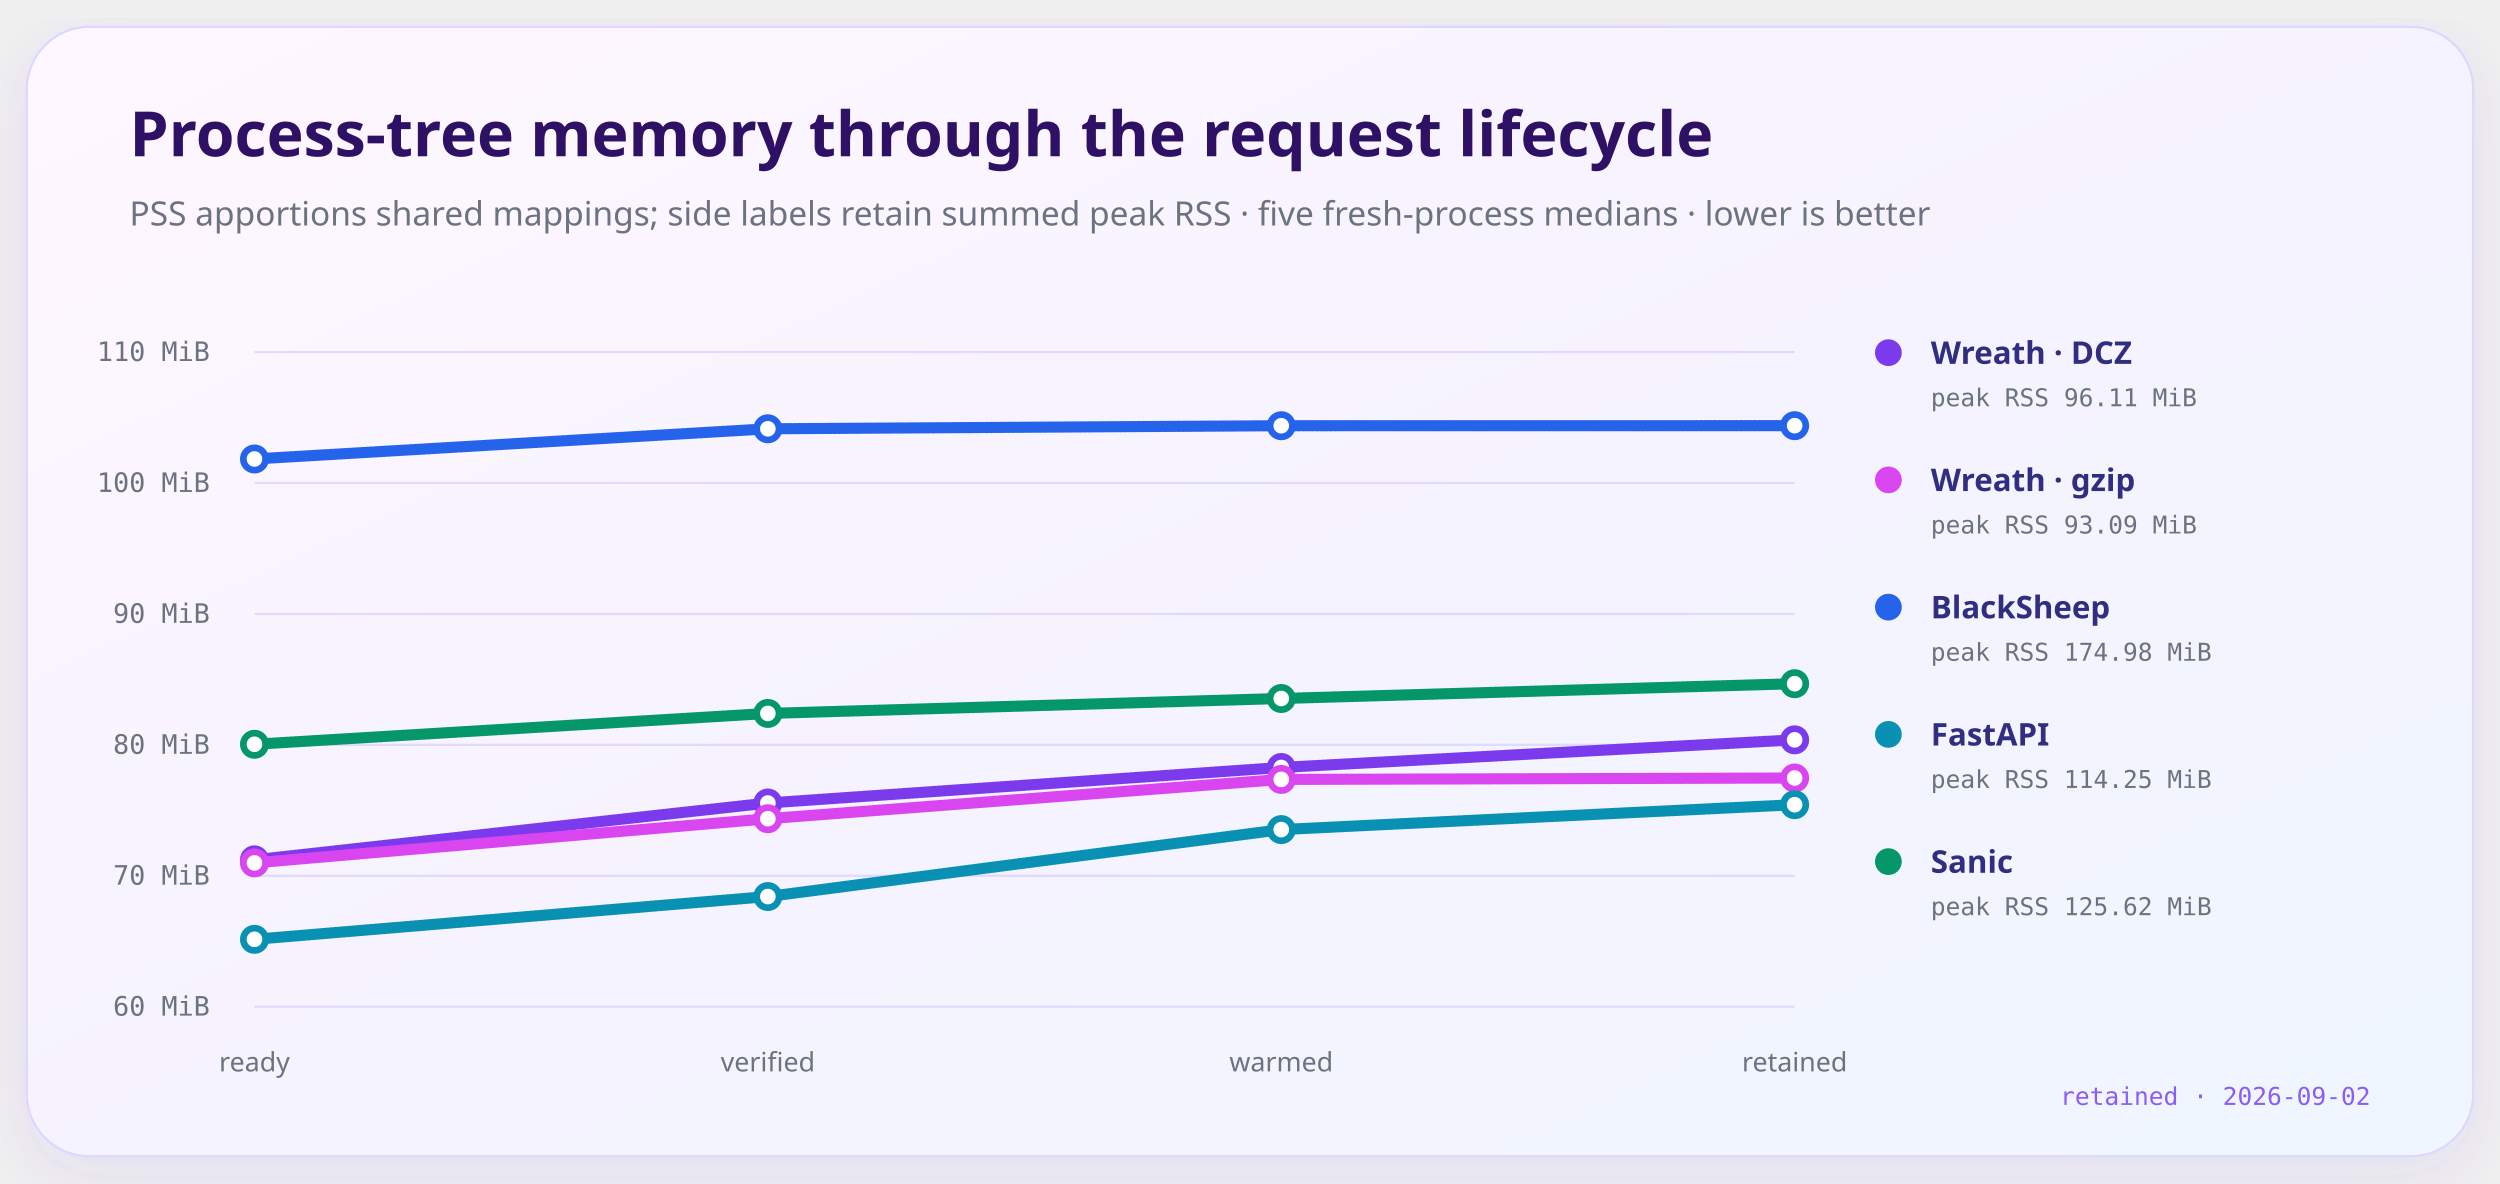
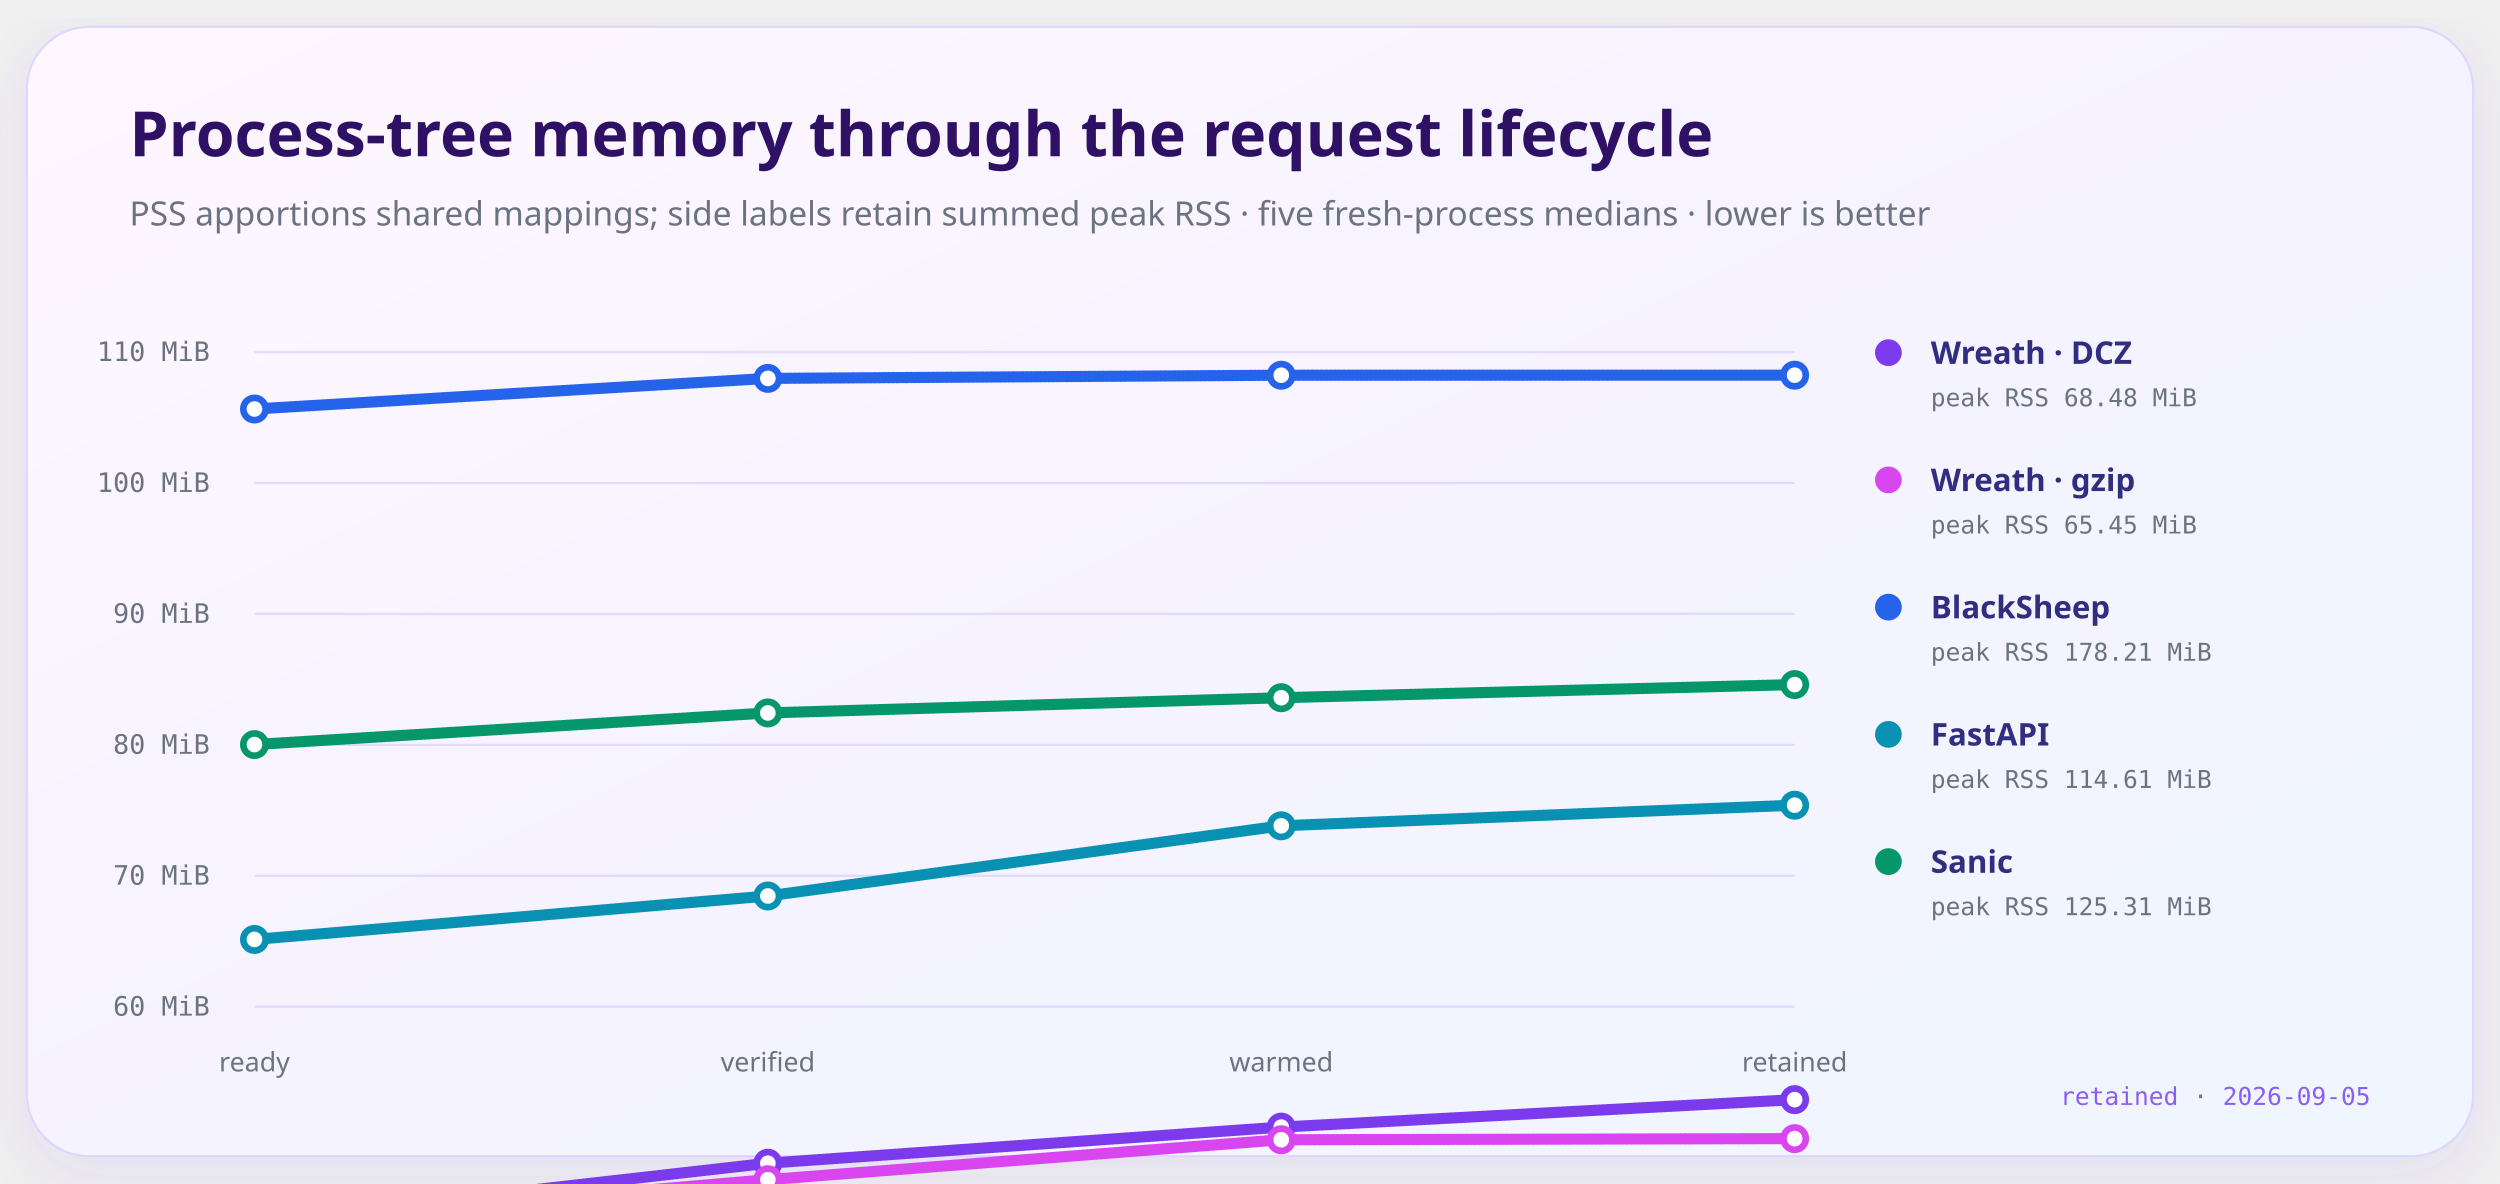
- <svg xmlns="http://www.w3.org/2000/svg" width="1120" height="530" viewBox="0 0 1120 530" role="img" aria-labelledby="title desc" data-source-sha256="2320a2ec0c221f476319145b88cc9d92f581a1dd326783942b7b7935a0b630b2" data-generator="animejs-4.5.0">
+ <svg xmlns="http://www.w3.org/2000/svg" width="1120" height="530" viewBox="0 0 1120 530" role="img" aria-labelledby="title desc" data-source-sha256="1b40829249de166408f8434eb0bd54f6dab741b8deecdc67a34fc75447628c96" data-generator="animejs-4.5.0">
  <defs>
    <linearGradient id="paper" x1="0" y1="0" x2="1" y2="1">
      <stop offset="0" stop-color="#fff7ff" />
      <stop offset="0.52" stop-color="#f5f3ff" />
      <stop offset="1" stop-color="#eff6ff" />
    </linearGradient>
    <filter id="shadow" x="-10%" y="-20%" width="120%" height="150%">
      <feDropShadow dx="0" dy="8" stdDeviation="12" flood-color="#6d28d9" flood-opacity=".10" />
    </filter>
  </defs>
  <rect x="12" y="12" width="1096" height="506" rx="28" fill="url(#paper)" stroke="#ddd6fe" filter="url(#shadow)" />
  <text x="58" y="70" fill="#2e1065" font-family="ui-sans-serif, system-ui, sans-serif" font-size="28" font-weight="750">Process-tree memory through the request lifecycle</text>
  <text x="58" y="101" fill="#6b7280" font-family="ui-sans-serif, system-ui, sans-serif" font-size="15">PSS apportions shared mappings; side labels retain summed peak RSS · five fresh-process medians · lower is better</text>
  <line x1="114" y1="451" x2="804" y2="451" stroke="#c4b5fd" stroke-opacity=".42" />
  <text x="94" y="455" text-anchor="end" fill="#6b7280" font-family="ui-monospace, monospace" font-size="12">60 MiB</text>
  <line x1="114" y1="392.346" x2="804" y2="392.346" stroke="#c4b5fd" stroke-opacity=".42" />
  <text x="94" y="396.346" text-anchor="end" fill="#6b7280" font-family="ui-monospace, monospace" font-size="12">70 MiB</text>
  <line x1="114" y1="333.692" x2="804" y2="333.692" stroke="#c4b5fd" stroke-opacity=".42" />
  <text x="94" y="337.692" text-anchor="end" fill="#6b7280" font-family="ui-monospace, monospace" font-size="12">80 MiB</text>
  <line x1="114" y1="275.038" x2="804" y2="275.038" stroke="#c4b5fd" stroke-opacity=".42" />
  <text x="94" y="279.038" text-anchor="end" fill="#6b7280" font-family="ui-monospace, monospace" font-size="12">90 MiB</text>
  <line x1="114" y1="216.385" x2="804" y2="216.385" stroke="#c4b5fd" stroke-opacity=".42" />
  <text x="94" y="220.385" text-anchor="end" fill="#6b7280" font-family="ui-monospace, monospace" font-size="12">100 MiB</text>
  <line x1="114" y1="157.731" x2="804" y2="157.731" stroke="#c4b5fd" stroke-opacity=".42" />
  <text x="94" y="161.731" text-anchor="end" fill="#6b7280" font-family="ui-monospace, monospace" font-size="12">110 MiB</text>
  <text x="114" y="480" text-anchor="middle" fill="#6b7280" font-family="ui-sans-serif, system-ui, sans-serif" font-size="12">ready</text>
  <text x="344" y="480" text-anchor="middle" fill="#6b7280" font-family="ui-sans-serif, system-ui, sans-serif" font-size="12">verified</text>
  <text x="574" y="480" text-anchor="middle" fill="#6b7280" font-family="ui-sans-serif, system-ui, sans-serif" font-size="12">warmed</text>
  <text x="804" y="480" text-anchor="middle" fill="#6b7280" font-family="ui-sans-serif, system-ui, sans-serif" font-size="12">retained</text>
-   <path d="M114 385.215 L344 359.749 L574 343.831 L804 331.453" pathLength="1" fill="none" stroke="#7c3aed" stroke-width="5" stroke-linecap="round" stroke-linejoin="round" stroke-dasharray="1" stroke-dashoffset="0" data-stack="wreath-optimal" data-pss-mib="71.216,75.558,78.271,80.382" data-peak-rss-mib="96.105">
+   <path d="M114 547.229 L344 521.121 L574 504.946 L804 492.642" pathLength="1" fill="none" stroke="#7c3aed" stroke-width="5" stroke-linecap="round" stroke-linejoin="round" stroke-dasharray="1" stroke-dashoffset="0" data-stack="wreath-optimal" data-pss-mib="43.594,48.045,50.803,52.900" data-peak-rss-mib="68.484">
    <animate attributeName="stroke-dashoffset" values="1;0.772;0.586;0.436;0.316;0.223;0.153;0.1;0.063;0.037;0.02;0.01;0.004;0.001;0;0;0" keyTimes="0;.062;.125;.188;.25;.312;.375;.438;.5;.562;.625;.688;.75;.812;.875;.938;1" dur="1.2s" fill="freeze" />
  </path>
-   <circle cx="114" cy="385.215" r="5" fill="#fff" stroke="#7c3aed" stroke-width="3">
+   <circle cx="114" cy="547.229" r="5" fill="#fff" stroke="#7c3aed" stroke-width="3">
    <animate attributeName="opacity" values="0;0;1;1" keyTimes="0;.35;.75;1" dur="1.1s" fill="freeze" />
  </circle>
-   <circle cx="344" cy="359.749" r="5" fill="#fff" stroke="#7c3aed" stroke-width="3">
+   <circle cx="344" cy="521.121" r="5" fill="#fff" stroke="#7c3aed" stroke-width="3">
    <animate attributeName="opacity" values="0;0;1;1" keyTimes="0;.35;.75;1" dur="1.1s" fill="freeze" />
  </circle>
-   <circle cx="574" cy="343.831" r="5" fill="#fff" stroke="#7c3aed" stroke-width="3">
+   <circle cx="574" cy="504.946" r="5" fill="#fff" stroke="#7c3aed" stroke-width="3">
    <animate attributeName="opacity" values="0;0;1;1" keyTimes="0;.35;.75;1" dur="1.1s" fill="freeze" />
  </circle>
-   <circle cx="804" cy="331.453" r="5" fill="#fff" stroke="#7c3aed" stroke-width="3">
+   <circle cx="804" cy="492.642" r="5" fill="#fff" stroke="#7c3aed" stroke-width="3">
    <animate attributeName="opacity" values="0;0;1;1" keyTimes="0;.35;.75;1" dur="1.1s" fill="freeze" />
  </circle>
  <circle cx="846" cy="158" r="6" fill="#7c3aed" />
  <text x="865" y="163" fill="#312e81" font-family="ui-sans-serif, system-ui, sans-serif" font-size="14" font-weight="650">Wreath · DCZ</text>
-   <text x="865" y="182" fill="#6b7280" font-family="ui-monospace, monospace" font-size="11">peak RSS 96.11 MiB</text>
-   <path d="M114 386.578 L344 366.788 L574 349.181 L804 348.551" pathLength="1" fill="none" stroke="#d946ef" stroke-width="5" stroke-linecap="round" stroke-linejoin="round" stroke-dasharray="1" stroke-dashoffset="0" data-stack="wreath" data-pss-mib="70.983,74.357,77.359,77.467" data-peak-rss-mib="93.090">
+   <text x="865" y="182" fill="#6b7280" font-family="ui-monospace, monospace" font-size="11">peak RSS 68.48 MiB</text>
+   <path d="M114 548.128 L344 528.504 L574 510.61 L804 510.106" pathLength="1" fill="none" stroke="#d946ef" stroke-width="5" stroke-linecap="round" stroke-linejoin="round" stroke-dasharray="1" stroke-dashoffset="0" data-stack="wreath" data-pss-mib="43.440,46.786,49.837,49.923" data-peak-rss-mib="65.445">
    <animate attributeName="stroke-dashoffset" values="1;0.75;0.55;0.393;0.272;0.182;0.116;0.07;0.039;0.02;0.009;0.003;0.001;0;0;0;0" keyTimes="0;.062;.125;.188;.25;.312;.375;.438;.5;.562;.625;.688;.75;.812;.875;.938;1" dur="1.3s" fill="freeze" />
  </path>
-   <circle cx="114" cy="386.578" r="5" fill="#fff" stroke="#d946ef" stroke-width="3">
+   <circle cx="114" cy="548.128" r="5" fill="#fff" stroke="#d946ef" stroke-width="3">
    <animate attributeName="opacity" values="0;0;1;1" keyTimes="0;.35;.75;1" dur="1.21s" fill="freeze" />
  </circle>
-   <circle cx="344" cy="366.788" r="5" fill="#fff" stroke="#d946ef" stroke-width="3">
+   <circle cx="344" cy="528.504" r="5" fill="#fff" stroke="#d946ef" stroke-width="3">
    <animate attributeName="opacity" values="0;0;1;1" keyTimes="0;.35;.75;1" dur="1.21s" fill="freeze" />
  </circle>
-   <circle cx="574" cy="349.181" r="5" fill="#fff" stroke="#d946ef" stroke-width="3">
+   <circle cx="574" cy="510.61" r="5" fill="#fff" stroke="#d946ef" stroke-width="3">
    <animate attributeName="opacity" values="0;0;1;1" keyTimes="0;.35;.75;1" dur="1.21s" fill="freeze" />
  </circle>
-   <circle cx="804" cy="348.551" r="5" fill="#fff" stroke="#d946ef" stroke-width="3">
+   <circle cx="804" cy="510.106" r="5" fill="#fff" stroke="#d946ef" stroke-width="3">
    <animate attributeName="opacity" values="0;0;1;1" keyTimes="0;.35;.75;1" dur="1.21s" fill="freeze" />
  </circle>
  <circle cx="846" cy="215" r="6" fill="#d946ef" />
  <text x="865" y="220" fill="#312e81" font-family="ui-sans-serif, system-ui, sans-serif" font-size="14" font-weight="650">Wreath · gzip</text>
-   <text x="865" y="239" fill="#6b7280" font-family="ui-monospace, monospace" font-size="11">peak RSS 93.09 MiB</text>
-   <path d="M114 205.622 L344 192.098 L574 190.724 L804 190.701" pathLength="1" fill="none" stroke="#2563eb" stroke-width="5" stroke-linecap="round" stroke-linejoin="round" stroke-dasharray="1" stroke-dashoffset="0" data-stack="blacksheep" data-pss-mib="101.835,104.141,104.375,104.379" data-peak-rss-mib="174.980">
+   <text x="865" y="239" fill="#6b7280" font-family="ui-monospace, monospace" font-size="11">peak RSS 65.45 MiB</text>
+   <path d="M114 183.237 L344 169.519 L574 168.098 L804 168.075" pathLength="1" fill="none" stroke="#2563eb" stroke-width="5" stroke-linecap="round" stroke-linejoin="round" stroke-dasharray="1" stroke-dashoffset="0" data-stack="blacksheep" data-pss-mib="105.651,107.990,108.232,108.236" data-peak-rss-mib="178.211">
    <animate attributeName="stroke-dashoffset" values="1;0.728;0.516;0.354;0.233;0.147;0.087;0.047;0.023;0.01;0.003;0.001;0;0;0;0;0" keyTimes="0;.062;.125;.188;.25;.312;.375;.438;.5;.562;.625;.688;.75;.812;.875;.938;1" dur="1.4s" fill="freeze" />
  </path>
-   <circle cx="114" cy="205.622" r="5" fill="#fff" stroke="#2563eb" stroke-width="3">
+   <circle cx="114" cy="183.237" r="5" fill="#fff" stroke="#2563eb" stroke-width="3">
    <animate attributeName="opacity" values="0;0;1;1" keyTimes="0;.35;.75;1" dur="1.32s" fill="freeze" />
  </circle>
-   <circle cx="344" cy="192.098" r="5" fill="#fff" stroke="#2563eb" stroke-width="3">
+   <circle cx="344" cy="169.519" r="5" fill="#fff" stroke="#2563eb" stroke-width="3">
    <animate attributeName="opacity" values="0;0;1;1" keyTimes="0;.35;.75;1" dur="1.32s" fill="freeze" />
  </circle>
-   <circle cx="574" cy="190.724" r="5" fill="#fff" stroke="#2563eb" stroke-width="3">
+   <circle cx="574" cy="168.098" r="5" fill="#fff" stroke="#2563eb" stroke-width="3">
    <animate attributeName="opacity" values="0;0;1;1" keyTimes="0;.35;.75;1" dur="1.32s" fill="freeze" />
  </circle>
-   <circle cx="804" cy="190.701" r="5" fill="#fff" stroke="#2563eb" stroke-width="3">
+   <circle cx="804" cy="168.075" r="5" fill="#fff" stroke="#2563eb" stroke-width="3">
    <animate attributeName="opacity" values="0;0;1;1" keyTimes="0;.35;.75;1" dur="1.32s" fill="freeze" />
  </circle>
  <circle cx="846" cy="272" r="6" fill="#2563eb" />
  <text x="865" y="277" fill="#312e81" font-family="ui-sans-serif, system-ui, sans-serif" font-size="14" font-weight="650">BlackSheep</text>
-   <text x="865" y="296" fill="#6b7280" font-family="ui-monospace, monospace" font-size="11">peak RSS 174.98 MiB</text>
-   <path d="M114 420.82 L344 401.654 L574 371.657 L804 360.505" pathLength="1" fill="none" stroke="#0891b2" stroke-width="5" stroke-linecap="round" stroke-linejoin="round" stroke-dasharray="1" stroke-dashoffset="0" data-stack="fastapi" data-pss-mib="65.146,68.413,73.527,75.429" data-peak-rss-mib="114.250">
+   <text x="865" y="296" fill="#6b7280" font-family="ui-monospace, monospace" font-size="11">peak RSS 178.21 MiB</text>
+   <path d="M114 420.871 L344 401.402 L574 369.967 L804 360.717" pathLength="1" fill="none" stroke="#0891b2" stroke-width="5" stroke-linecap="round" stroke-linejoin="round" stroke-dasharray="1" stroke-dashoffset="0" data-stack="fastapi" data-pss-mib="65.137,68.456,73.815,75.393" data-peak-rss-mib="114.613">
    <animate attributeName="stroke-dashoffset" values="1;0.707;0.483;0.317;0.199;0.117;0.063;0.031;0.013;0.004;0.001;0;0;0;0;0;0" keyTimes="0;.062;.125;.188;.25;.312;.375;.438;.5;.562;.625;.688;.75;.812;.875;.938;1" dur="1.5s" fill="freeze" />
  </path>
-   <circle cx="114" cy="420.82" r="5" fill="#fff" stroke="#0891b2" stroke-width="3">
+   <circle cx="114" cy="420.871" r="5" fill="#fff" stroke="#0891b2" stroke-width="3">
    <animate attributeName="opacity" values="0;0;1;1" keyTimes="0;.35;.75;1" dur="1.43s" fill="freeze" />
  </circle>
-   <circle cx="344" cy="401.654" r="5" fill="#fff" stroke="#0891b2" stroke-width="3">
+   <circle cx="344" cy="401.402" r="5" fill="#fff" stroke="#0891b2" stroke-width="3">
    <animate attributeName="opacity" values="0;0;1;1" keyTimes="0;.35;.75;1" dur="1.43s" fill="freeze" />
  </circle>
-   <circle cx="574" cy="371.657" r="5" fill="#fff" stroke="#0891b2" stroke-width="3">
+   <circle cx="574" cy="369.967" r="5" fill="#fff" stroke="#0891b2" stroke-width="3">
    <animate attributeName="opacity" values="0;0;1;1" keyTimes="0;.35;.75;1" dur="1.43s" fill="freeze" />
  </circle>
-   <circle cx="804" cy="360.505" r="5" fill="#fff" stroke="#0891b2" stroke-width="3">
+   <circle cx="804" cy="360.717" r="5" fill="#fff" stroke="#0891b2" stroke-width="3">
    <animate attributeName="opacity" values="0;0;1;1" keyTimes="0;.35;.75;1" dur="1.43s" fill="freeze" />
  </circle>
  <circle cx="846" cy="329" r="6" fill="#0891b2" />
  <text x="865" y="334" fill="#312e81" font-family="ui-sans-serif, system-ui, sans-serif" font-size="14" font-weight="650">FastAPI</text>
-   <text x="865" y="353" fill="#6b7280" font-family="ui-monospace, monospace" font-size="11">peak RSS 114.25 MiB</text>
-   <path d="M114 333.44 L344 319.619 L574 312.929 L804 306.301" pathLength="1" fill="none" stroke="#059669" stroke-width="5" stroke-linecap="round" stroke-linejoin="round" stroke-dasharray="1" stroke-dashoffset="0" data-stack="sanic" data-pss-mib="80.043,82.399,83.540,84.670" data-peak-rss-mib="125.617">
+   <text x="865" y="353" fill="#6b7280" font-family="ui-monospace, monospace" font-size="11">peak RSS 114.61 MiB</text>
+   <path d="M114 333.566 L344 319.395 L574 312.579 L804 306.691" pathLength="1" fill="none" stroke="#059669" stroke-width="5" stroke-linecap="round" stroke-linejoin="round" stroke-dasharray="1" stroke-dashoffset="0" data-stack="sanic" data-pss-mib="80.021,82.438,83.600,84.604" data-peak-rss-mib="125.313">
    <animate attributeName="stroke-dashoffset" values="1;0.686;0.452;0.284;0.168;0.092;0.045;0.019;0.006;0.001;0;0;0;0;0;0;0" keyTimes="0;.062;.125;.188;.25;.312;.375;.438;.5;.562;.625;.688;.75;.812;.875;.938;1" dur="1.6s" fill="freeze" />
  </path>
-   <circle cx="114" cy="333.44" r="5" fill="#fff" stroke="#059669" stroke-width="3">
+   <circle cx="114" cy="333.566" r="5" fill="#fff" stroke="#059669" stroke-width="3">
    <animate attributeName="opacity" values="0;0;1;1" keyTimes="0;.35;.75;1" dur="1.54s" fill="freeze" />
  </circle>
-   <circle cx="344" cy="319.619" r="5" fill="#fff" stroke="#059669" stroke-width="3">
+   <circle cx="344" cy="319.395" r="5" fill="#fff" stroke="#059669" stroke-width="3">
    <animate attributeName="opacity" values="0;0;1;1" keyTimes="0;.35;.75;1" dur="1.54s" fill="freeze" />
  </circle>
-   <circle cx="574" cy="312.929" r="5" fill="#fff" stroke="#059669" stroke-width="3">
+   <circle cx="574" cy="312.579" r="5" fill="#fff" stroke="#059669" stroke-width="3">
    <animate attributeName="opacity" values="0;0;1;1" keyTimes="0;.35;.75;1" dur="1.54s" fill="freeze" />
  </circle>
-   <circle cx="804" cy="306.301" r="5" fill="#fff" stroke="#059669" stroke-width="3">
+   <circle cx="804" cy="306.691" r="5" fill="#fff" stroke="#059669" stroke-width="3">
    <animate attributeName="opacity" values="0;0;1;1" keyTimes="0;.35;.75;1" dur="1.54s" fill="freeze" />
  </circle>
  <circle cx="846" cy="386" r="6" fill="#059669" />
  <text x="865" y="391" fill="#312e81" font-family="ui-sans-serif, system-ui, sans-serif" font-size="14" font-weight="650">Sanic</text>
-   <text x="865" y="410" fill="#6b7280" font-family="ui-monospace, monospace" font-size="11">peak RSS 125.62 MiB</text>
-   <text x="1062" y="495" text-anchor="end" fill="#8b5cf6" font-family="ui-monospace, monospace" font-size="11">retained · 2026-09-02</text>
+   <text x="865" y="410" fill="#6b7280" font-family="ui-monospace, monospace" font-size="11">peak RSS 125.31 MiB</text>
+   <text x="1062" y="495" text-anchor="end" fill="#8b5cf6" font-family="ui-monospace, monospace" font-size="11">retained · 2026-09-05</text>
</svg>
